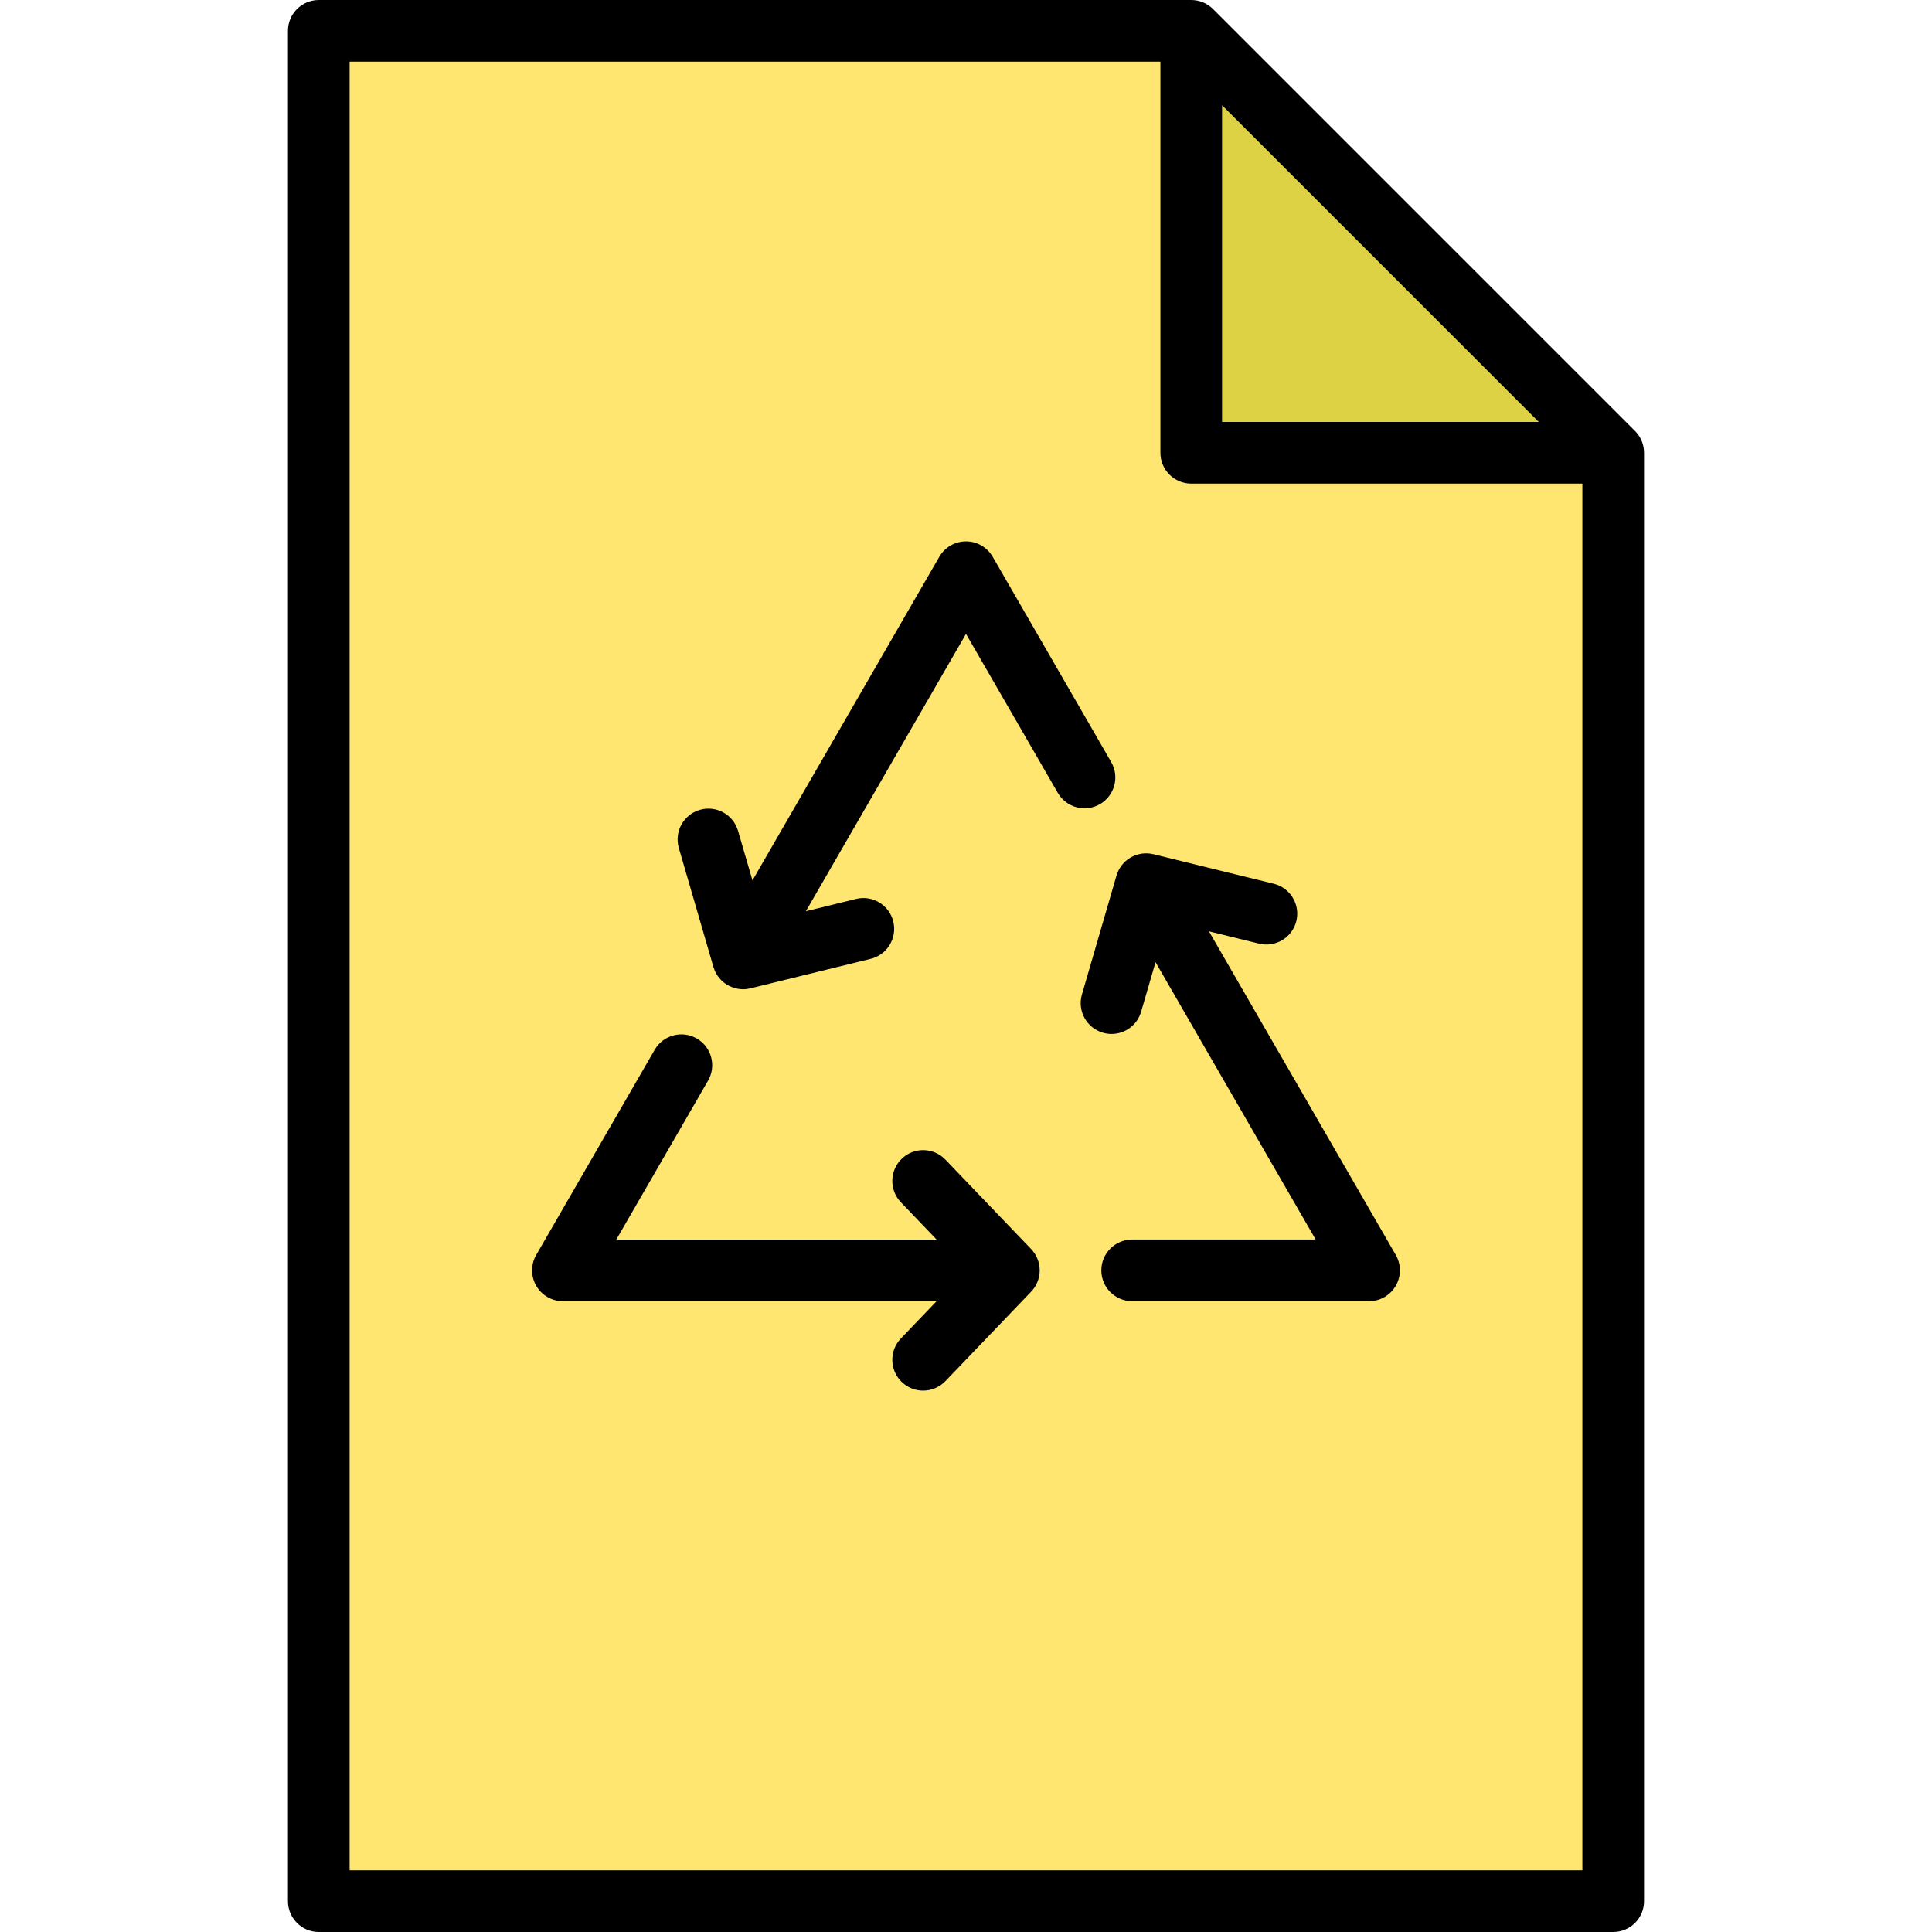
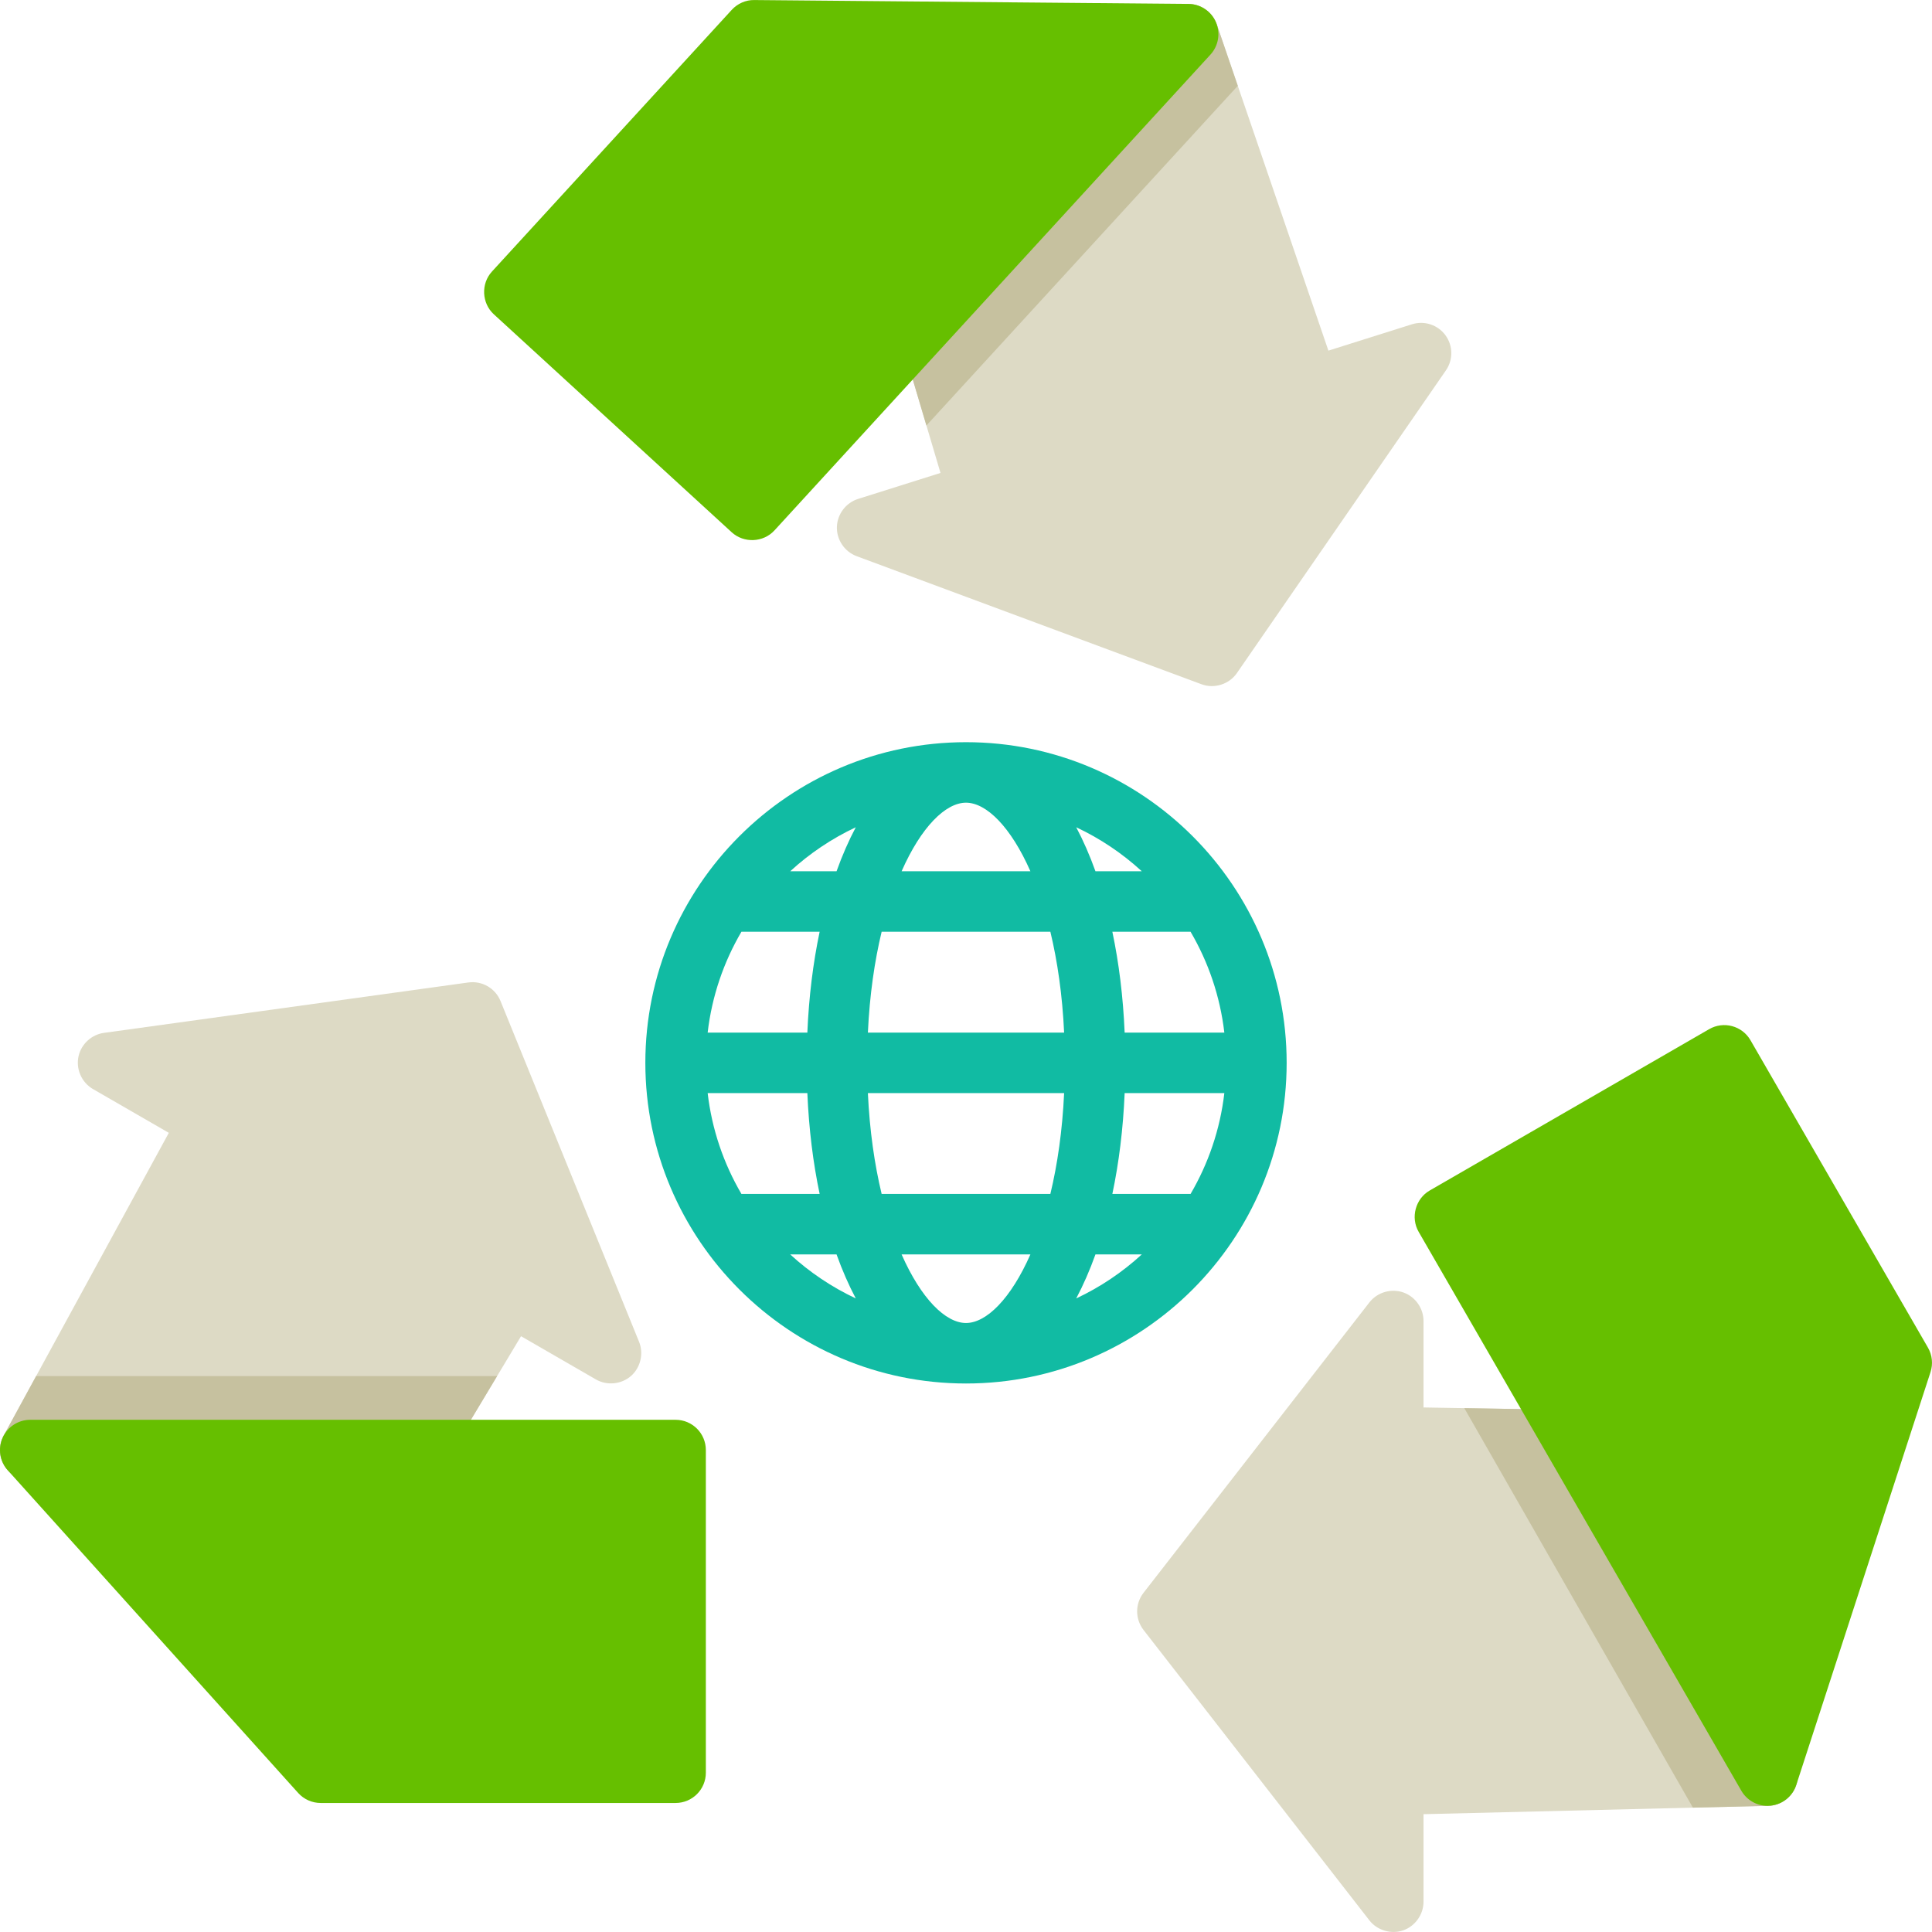
<svg xmlns="http://www.w3.org/2000/svg" height="800px" width="800px" version="1.1" id="Layer_1" viewBox="0 0 512 512" xml:space="preserve">
-   <polygon style="fill:#FFE670;" points="427.517,503.83 84.483,503.83 84.483,8.17 315.69,8.17 337.478,98.208 427.517,119.995 " />
-   <polygon style="fill:#DDD244;" points="315.69,8.17 315.69,119.995 427.517,119.995 " />
-   <path d="M273.966,341.453c0.073-0.101,0.148-0.202,0.217-0.306c0.08-0.12,0.15-0.244,0.223-0.367c0.06-0.102,0.122-0.205,0.178-0.31  c0.068-0.127,0.126-0.257,0.186-0.388c0.05-0.109,0.102-0.217,0.148-0.327c0.053-0.132,0.099-0.266,0.146-0.399  c0.04-0.114,0.083-0.229,0.118-0.345c0.041-0.139,0.074-0.28,0.109-0.422c0.027-0.114,0.059-0.227,0.082-0.344  c0.033-0.164,0.054-0.332,0.076-0.498c0.013-0.094,0.03-0.186,0.04-0.282c0.052-0.534,0.052-1.071,0-1.605  c-0.01-0.095-0.027-0.187-0.04-0.282c-0.022-0.167-0.044-0.333-0.076-0.498c-0.023-0.117-0.053-0.23-0.082-0.343  c-0.034-0.141-0.066-0.282-0.109-0.422c-0.035-0.117-0.077-0.23-0.118-0.345c-0.047-0.133-0.093-0.267-0.146-0.399  c-0.046-0.111-0.097-0.218-0.148-0.327c-0.06-0.131-0.119-0.26-0.186-0.388c-0.056-0.107-0.118-0.208-0.178-0.31  c-0.072-0.123-0.144-0.247-0.223-0.367c-0.07-0.105-0.144-0.205-0.217-0.306c-0.081-0.111-0.159-0.222-0.246-0.329  c-0.086-0.107-0.179-0.208-0.269-0.31c-0.066-0.074-0.125-0.151-0.195-0.224l-22.716-23.697c-3.122-3.257-8.294-3.367-11.552-0.244  c-3.257,3.122-3.367,8.294-0.244,11.552l9.464,9.873h-84.879l24.316-42.117c2.256-3.908,0.917-8.904-2.99-11.16  c-3.909-2.257-8.906-0.917-11.161,2.99l-31.391,54.372c-1.46,2.527-1.46,5.643,0,8.17c1.46,2.527,4.156,4.085,7.075,4.085h99.03  l-9.464,9.873c-3.123,3.257-3.013,8.43,0.244,11.552c1.584,1.519,3.619,2.272,5.653,2.272c2.149,0,4.294-0.842,5.899-2.516  l22.716-23.696c0.069-0.072,0.129-0.15,0.195-0.224c0.09-0.102,0.183-0.203,0.269-0.31  C273.807,341.675,273.886,341.563,273.966,341.453z" />
-   <path d="M320.382,246.814l13.281,3.259c4.38,1.074,8.806-1.605,9.882-5.987c1.075-4.381-1.605-8.806-5.987-9.882l-31.88-7.825  c-0.094-0.023-0.188-0.035-0.282-0.054c-0.137-0.028-0.275-0.059-0.413-0.081c-0.135-0.021-0.27-0.034-0.405-0.048  c-0.125-0.013-0.249-0.027-0.376-0.035c-0.144-0.009-0.288-0.009-0.431-0.01c-0.118-0.001-0.235-0.003-0.354,0.001  c-0.146,0.005-0.291,0.02-0.435,0.032c-0.118,0.011-0.234,0.02-0.352,0.036c-0.143,0.02-0.283,0.047-0.425,0.074  c-0.118,0.022-0.235,0.042-0.352,0.07c-0.146,0.034-0.288,0.077-0.431,0.12c-0.109,0.033-0.218,0.06-0.326,0.097  c-0.17,0.059-0.337,0.127-0.502,0.196c-0.076,0.032-0.155,0.059-0.23,0.093c-0.491,0.222-0.959,0.492-1.397,0.806  c-0.07,0.049-0.133,0.105-0.2,0.156c-0.141,0.108-0.282,0.217-0.416,0.333c-0.086,0.075-0.164,0.156-0.247,0.233  c-0.108,0.102-0.218,0.205-0.32,0.314c-0.082,0.087-0.157,0.178-0.233,0.267c-0.095,0.11-0.19,0.219-0.279,0.333  c-0.072,0.093-0.138,0.19-0.206,0.285c-0.084,0.119-0.169,0.237-0.246,0.362c-0.063,0.099-0.119,0.202-0.176,0.303  c-0.072,0.126-0.144,0.253-0.21,0.383c-0.054,0.11-0.104,0.222-0.153,0.334c-0.057,0.127-0.114,0.253-0.166,0.386  c-0.048,0.125-0.089,0.253-0.132,0.381c-0.032,0.096-0.071,0.187-0.098,0.285l-9.164,31.521c-1.26,4.333,1.231,8.866,5.564,10.127  c0.761,0.221,1.529,0.327,2.284,0.327c3.542,0,6.803-2.32,7.841-5.891l3.818-13.132l42.439,73.508h-48.631  c-4.512,0-8.17,3.658-8.17,8.17c0,4.512,3.658,8.17,8.17,8.17h62.783c2.919,0,5.616-1.558,7.075-4.085c1.46-2.527,1.46-5.643,0-8.17  L320.382,246.814z" />
-   <path d="M291.49,213.111c3.908-2.256,5.246-7.253,2.99-11.161l-31.405-54.394c-1.46-2.527-4.156-4.085-7.075-4.085  c-2.919,0-5.616,1.558-7.075,4.085l-49.515,85.762l-3.818-13.132c-1.259-4.332-5.792-6.825-10.126-5.564  c-4.333,1.259-6.825,5.793-5.564,10.126l9.164,31.521c0.01,0.035,0.028,0.066,0.039,0.101c0.119,0.389,0.26,0.771,0.436,1.139  c0.007,0.014,0.012,0.029,0.02,0.044c0.172,0.356,0.379,0.697,0.604,1.027c0.04,0.06,0.08,0.121,0.122,0.18  c0.222,0.308,0.466,0.604,0.733,0.881c0.046,0.048,0.095,0.093,0.142,0.139c0.253,0.249,0.521,0.486,0.808,0.705  c0.035,0.027,0.069,0.057,0.103,0.083c0.241,0.176,0.49,0.343,0.755,0.497c0.058,0.034,0.119,0.056,0.178,0.087  c0.13,0.071,0.264,0.132,0.397,0.195c0.24,0.114,0.48,0.219,0.727,0.308c0.133,0.048,0.266,0.093,0.401,0.135  c0.27,0.083,0.542,0.148,0.817,0.203c0.12,0.023,0.237,0.052,0.359,0.07c0.4,0.06,0.801,0.098,1.2,0.098h0.001h0.001  c0.336,0,0.674-0.023,1.013-0.066c0.127-0.016,0.253-0.047,0.379-0.069c0.186-0.032,0.374-0.057,0.561-0.102l31.88-7.824  c4.383-1.075,7.062-5.499,5.987-9.882c-1.075-4.382-5.503-7.064-9.882-5.987l-13.282,3.259L256,167.982l24.329,42.139  C282.585,214.029,287.583,215.369,291.49,213.111z" />
-   <path d="M435.646,119.179c-0.02-0.198-0.053-0.391-0.087-0.584c-0.012-0.069-0.019-0.139-0.032-0.208  c-0.046-0.229-0.106-0.452-0.17-0.674c-0.009-0.033-0.015-0.066-0.025-0.099c-0.069-0.225-0.149-0.446-0.236-0.662  c-0.012-0.029-0.021-0.06-0.033-0.089c-0.085-0.205-0.182-0.405-0.284-0.601c-0.021-0.04-0.037-0.082-0.059-0.122  c-0.097-0.181-0.206-0.355-0.316-0.528c-0.034-0.052-0.062-0.107-0.096-0.158c-0.111-0.164-0.231-0.321-0.353-0.477  c-0.042-0.054-0.08-0.112-0.123-0.164c-0.17-0.206-0.349-0.405-0.538-0.594L321.47,2.394c-0.188-0.188-0.387-0.368-0.593-0.538  c-0.053-0.044-0.111-0.081-0.164-0.123c-0.156-0.122-0.313-0.243-0.477-0.353c-0.051-0.035-0.106-0.063-0.158-0.096  c-0.173-0.111-0.348-0.219-0.528-0.316c-0.04-0.021-0.082-0.038-0.122-0.059c-0.197-0.101-0.397-0.199-0.602-0.284  c-0.028-0.012-0.059-0.02-0.088-0.032c-0.217-0.087-0.437-0.169-0.662-0.237c-0.033-0.01-0.066-0.016-0.099-0.025  c-0.221-0.065-0.446-0.123-0.674-0.169c-0.069-0.014-0.139-0.021-0.208-0.032c-0.193-0.034-0.387-0.068-0.585-0.087  C316.236,0.014,315.964,0,315.69,0H84.483c-4.512,0-8.17,3.658-8.17,8.17v495.66c0,4.512,3.658,8.17,8.17,8.17h343.033  c4.512,0,8.17-3.658,8.17-8.17V119.995C435.687,119.722,435.673,119.45,435.646,119.179z M323.861,27.894l83.931,83.931h-83.931  V27.894z M92.653,495.66V16.34H307.52v103.655c0,4.512,3.658,8.17,8.17,8.17h103.655V495.66H92.653z" />
+   <path style="fill:#11BBA3;" d="M256,196.687c-46.856,0-84.977,38.121-84.977,84.977s38.121,84.977,84.977,84.977  s84.977-38.121,84.977-84.977S302.857,196.687,256,196.687z M315.515,316.403h-20.728c1.734-8.228,2.854-17.201,3.258-26.722h26.419  C323.339,299.334,320.215,308.381,315.515,316.403z M196.485,246.925h20.728c-1.734,8.228-2.854,17.201-3.258,26.722h-26.418  C188.661,263.993,191.785,254.946,196.485,246.925z M273.066,230.892h-34.132c5.16-11.713,11.643-18.171,17.066-18.171  C261.422,212.721,267.906,219.178,273.066,230.892z M285.21,219.233c6.383,2.999,12.237,6.941,17.374,11.658h-12.278  C288.793,226.673,287.087,222.777,285.21,219.233z M229.998,273.648c0.463-9.995,1.775-18.951,3.645-26.722h44.715  c1.87,7.771,3.182,16.727,3.645,26.722H229.998z M282.003,289.681c-0.463,9.995-1.775,18.951-3.645,26.722h-44.715  c-1.869-7.771-3.182-16.727-3.645-26.722H282.003z M221.695,230.892h-12.278c5.137-4.717,10.99-8.659,17.374-11.658  C224.914,222.777,223.207,226.673,221.695,230.892z M213.956,289.681c0.404,9.522,1.523,18.494,3.258,26.722h-20.728  c-4.701-8.022-7.824-17.069-8.948-26.722H213.956z M221.695,332.437c1.512,4.218,3.22,8.115,5.095,11.658  c-6.383-2.999-12.237-6.941-17.374-11.658H221.695z M238.934,332.437h34.132c-5.16,11.713-11.643,18.171-17.066,18.171  C250.577,350.608,244.094,344.15,238.934,332.437z M290.305,332.437h12.278c-5.137,4.717-10.99,8.659-17.374,11.658  C287.087,340.551,288.793,336.655,290.305,332.437z M298.044,273.648c-0.404-9.522-1.523-18.494-3.258-26.722h20.728  c4.701,8.022,7.824,17.069,8.948,26.722H298.044z" />
+   <path style="fill:#DDDAC5;" d="M169.364,355.605l-36.721-90.319c-1.381-3.398-4.891-5.421-8.525-4.921L27.54,273.722  c-3.247,0.449-5.958,2.917-6.706,6.109c-0.798,3.402,0.769,7.027,3.797,8.776l20.108,11.608L0.979,380.439  c-1.355,2.484-1.3,5.498,0.144,7.931s4.064,3.924,6.893,3.924H110.63c2.815,0,5.426-1.477,6.874-3.892l20.576-34.294l19.847,11.46  c2.915,1.682,6.734,1.307,9.272-0.9C169.739,362.458,170.632,358.723,169.364,355.605z" />
+   <path style="fill:#C6C19F;" d="M0.979,380.439c-1.355,2.484-1.3,5.498,0.144,7.931s4.064,3.924,6.893,3.924H110.63  c2.815,0,5.426-1.477,6.874-3.892l14.232-23.721H9.574L0.979,380.439z" />
+   <path style="fill:#66BF00;" d="M179.04,376.261H8.017c-3.166,0-6.035,1.863-7.323,4.756s-0.754,6.271,1.364,8.624l76.96,85.511  c1.52,1.69,3.687,2.654,5.959,2.654h94.063c4.427,0,8.017-3.589,8.017-8.017v-85.511  C187.056,379.851,183.467,376.261,179.04,376.261z" />
+   <path style="fill:#DDDAC5;" d="M383.043,88.824c-2.034-2.756-5.592-3.915-8.86-2.884l-22.143,6.982L322.456,6.462  c-0.916-2.677-3.176-4.673-5.945-5.251c-2.771-0.581-5.638,0.345-7.551,2.431l-69.325,75.654c-1.903,2.076-2.576,4.998-1.774,7.698  l11.383,38.34l-21.857,6.891c-3.179,1.003-5.451,3.966-5.597,7.294c-0.151,3.438,1.989,6.668,5.216,7.867l91.398,33.945  c3.399,1.262,7.328,0.022,9.388-2.96l55.399-80.23C385.137,95.323,385.077,91.58,383.043,88.824z" />
+   <path style="fill:#C6C19F;" d="M322.456,6.462c-0.916-2.677-3.176-4.673-5.945-5.251c-2.771-0.581-5.638,0.345-7.551,2.431  l-69.325,75.654c-1.903,2.076-2.576,4.998-1.774,7.698l7.649,25.764l82.516-90.018L322.456,6.462z" />
+   <path style="fill:#66BF00;" d="M322.223,5.861c-1.262-2.903-4.115-4.792-7.281-4.821L199.903,0.011  c-2.241-0.051-4.447,0.925-5.983,2.601l-63.548,69.35c-2.95,3.22-2.722,8.378,0.495,11.327l63.045,57.77  c3.221,2.95,8.378,2.722,11.327-0.495L320.782,14.473C322.921,12.138,323.486,8.765,322.223,5.861z" />
+   <path style="fill:#DDDAC5;" d="M475.351,466.537l-51.307-88.866c-1.408-2.439-3.992-3.96-6.808-4.007l-39.988-0.672v-22.918  c0-3.278-2.074-6.301-5.132-7.48c-3.26-1.256-7.066-0.201-9.213,2.558l-59.858,76.96c-2.252,2.895-2.252,6.948,0,9.843l59.858,76.96  c2.062,2.652,5.738,3.741,8.916,2.665c3.192-1.081,5.429-4.219,5.429-7.587v-23.217l91.354-2.217  c2.828-0.068,5.412-1.624,6.796-4.091C476.784,472.002,476.766,468.988,475.351,466.537z" />
+   <path style="fill:#C6C19F;" d="M475.351,466.537l-51.307-88.866c-1.408-2.439-3.992-3.96-6.808-4.007l-29.181-0.491l60.581,105.871  l19.967-0.484c2.828-0.068,5.412-1.624,6.796-4.091C476.784,472.002,476.766,468.988,475.351,466.537z" />
+   <path style="fill:#66BF00;" d="M510.926,357.132l-47.031-81.46c-2.214-3.834-7.118-5.149-10.951-2.934l-74.055,42.756  c-3.777,2.182-5.119,7.168-2.934,10.951l85.511,148.11c1.442,2.497,4.098,4.008,6.94,4.008c0.278,0,0.558-0.014,0.839-0.044  c3.149-0.33,5.807-2.483,6.786-5.494l35.575-109.406C512.31,361.458,512.062,359.1,510.926,357.132z" />
</svg>
